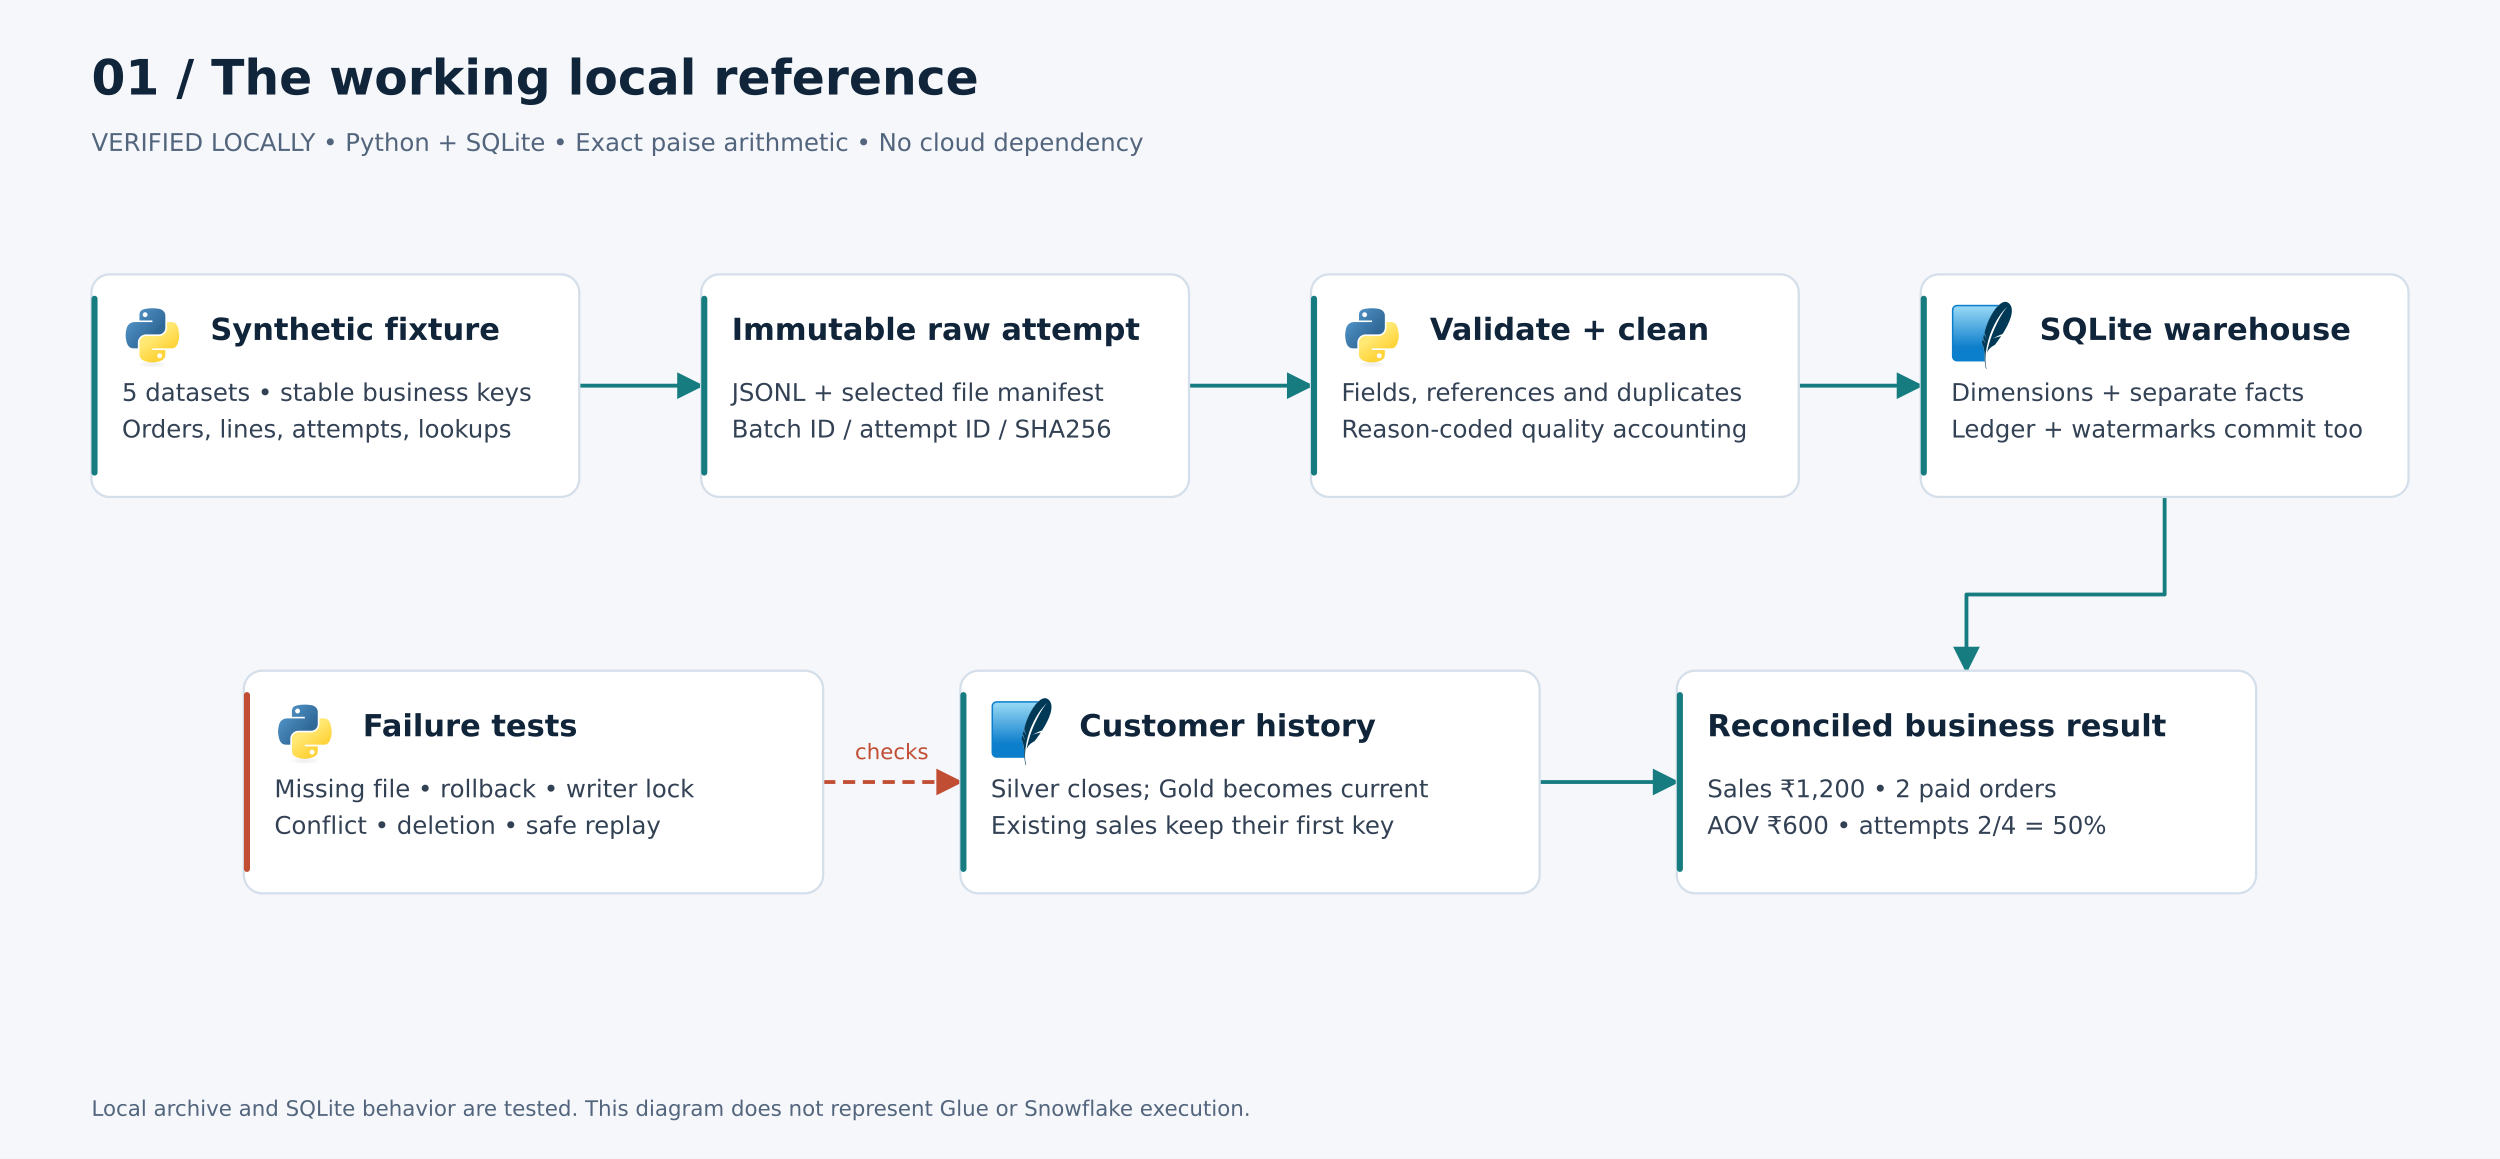
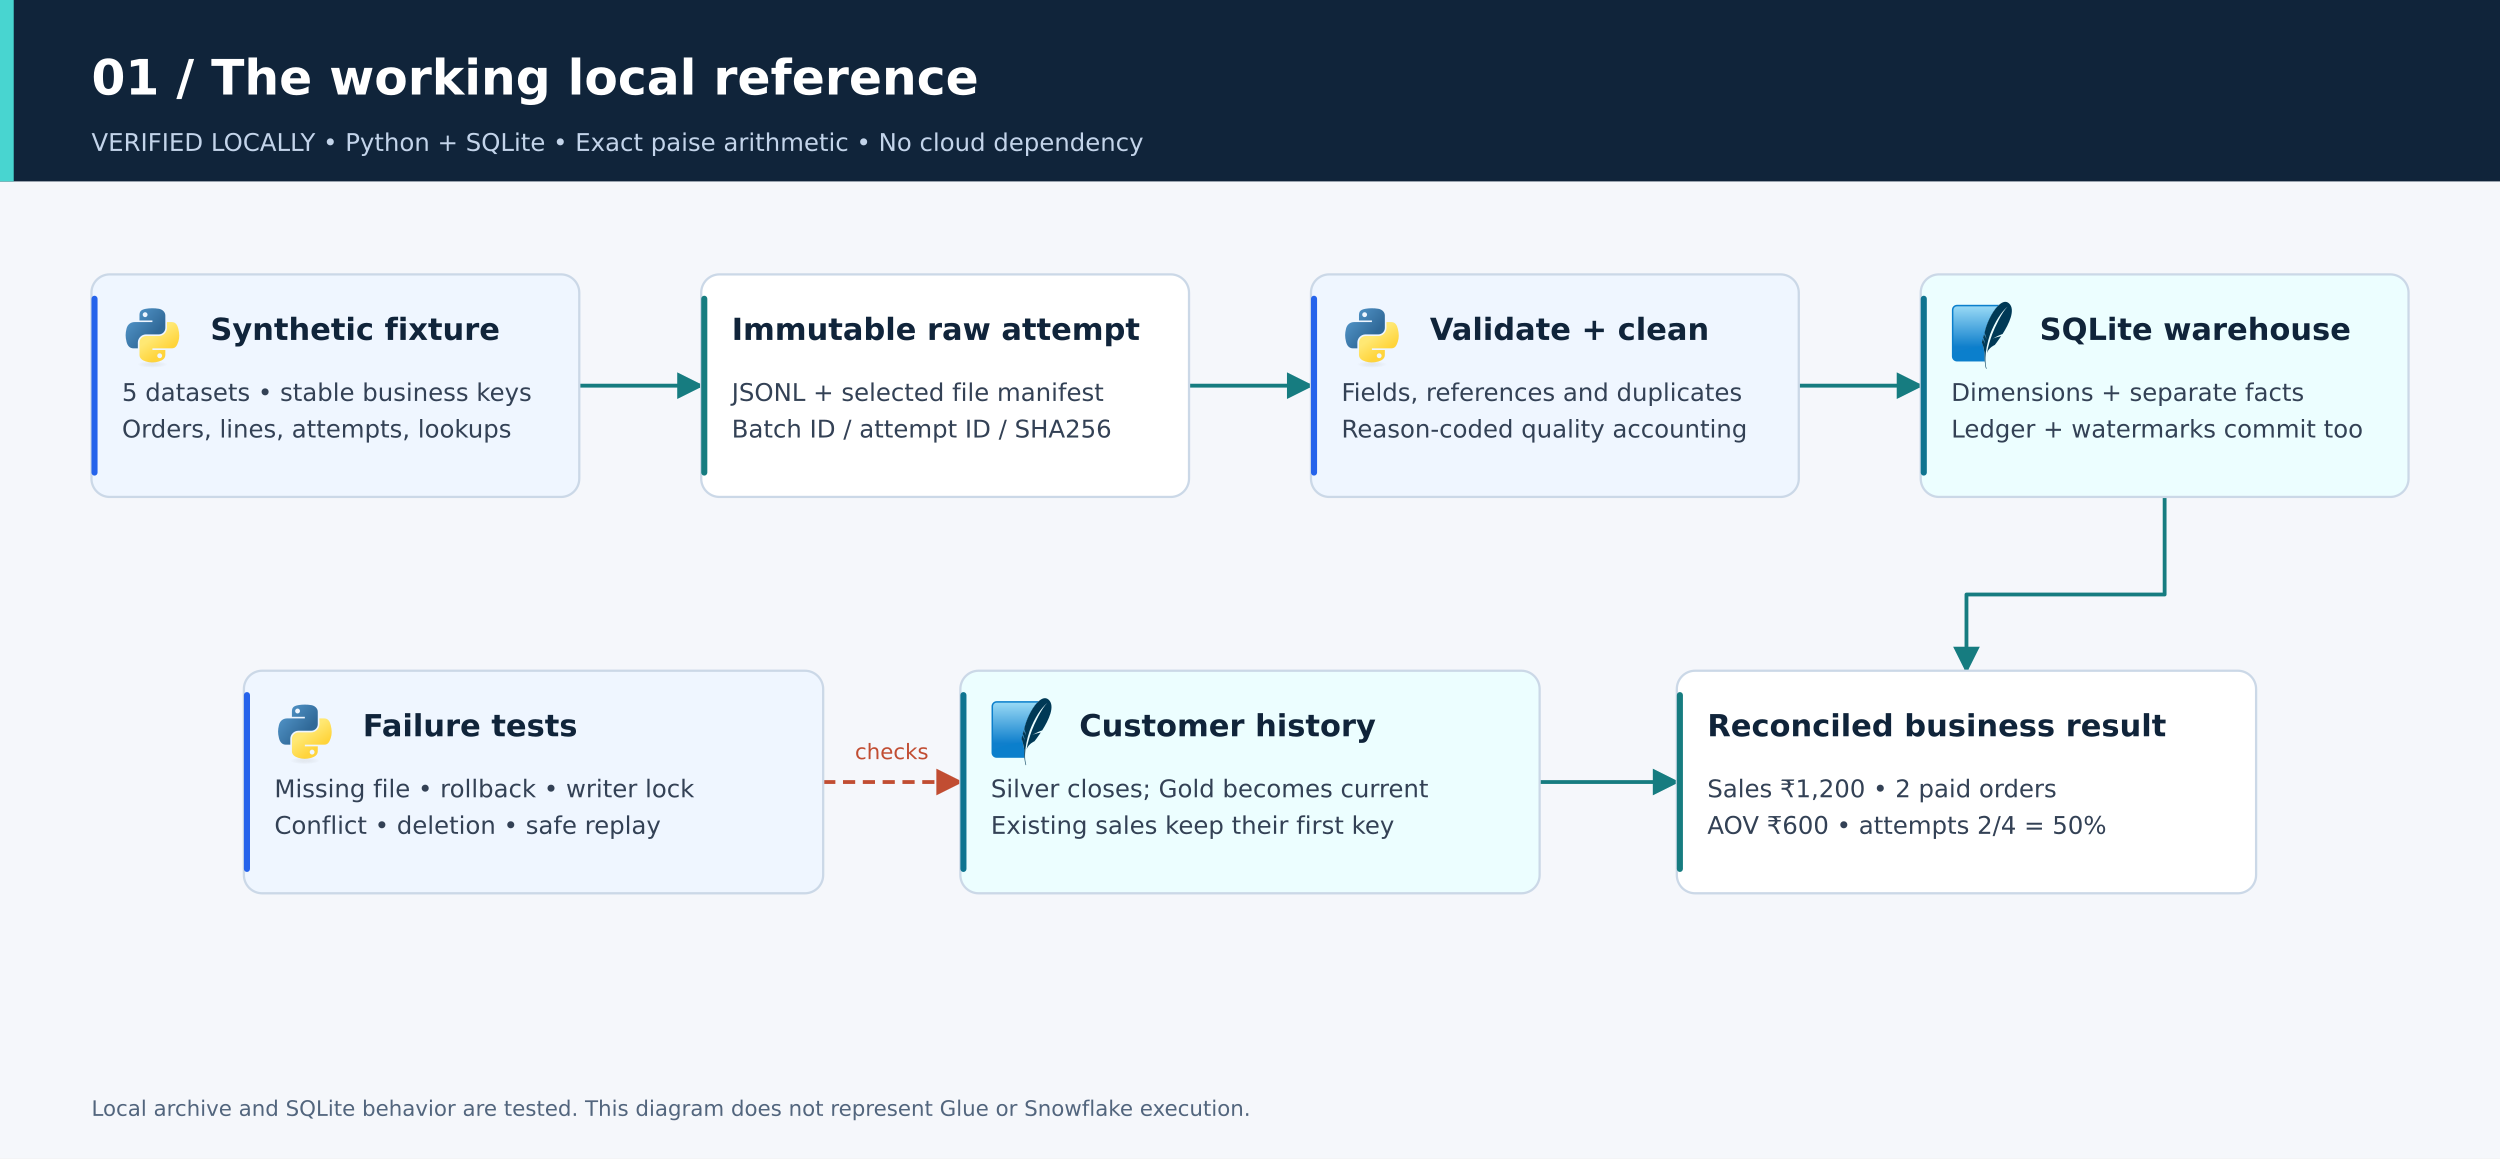
<svg xmlns="http://www.w3.org/2000/svg" width="1640" height="760" viewBox="0 0 1640 760" role="img" aria-labelledby="title desc">
  <rect width="100%" height="100%" fill="#F5F7FB" />
  <defs>
    <marker id="arrow-data" viewBox="0 0 10 10" refX="9" refY="5" markerWidth="7" markerHeight="7" orient="auto-start-reverse">
      <path d="M 0 0 L 10 5 L 0 10 z" fill="#167C80" />
    </marker>
    <marker id="arrow-control" viewBox="0 0 10 10" refX="9" refY="5" markerWidth="7" markerHeight="7" orient="auto-start-reverse">
      <path d="M 0 0 L 10 5 L 0 10 z" fill="#7555BC" />
    </marker>
    <marker id="arrow-failure" viewBox="0 0 10 10" refX="9" refY="5" markerWidth="7" markerHeight="7" orient="auto-start-reverse">
      <path d="M 0 0 L 10 5 L 0 10 z" fill="#C14D32" />
    </marker>
    <marker id="arrow-proposed" viewBox="0 0 10 10" refX="9" refY="5" markerWidth="7" markerHeight="7" orient="auto-start-reverse">
      <path d="M 0 0 L 10 5 L 0 10 z" fill="#A66C08" />
    </marker>
  </defs>
-   <text x="60" y="62" font-family="DejaVu Sans, Arial, sans-serif" font-size="32" fill="#10243A" font-weight="bold" text-anchor="start">01 / The working local reference</text>
-   <text x="60" y="99" font-family="DejaVu Sans, Arial, sans-serif" font-size="16" fill="#52657D" font-weight="normal" text-anchor="start">VERIFIED LOCALLY  •  Python + SQLite  •  Exact paise arithmetic  •  No cloud dependency</text>
+   <rect width="1640" height="119" fill="#10243A" />
+   <rect width="9" height="119" fill="#48D5D0" />
+   <text x="60" y="62" font-family="DejaVu Sans, Arial, sans-serif" font-size="32" fill="#FFFFFF" font-weight="bold" text-anchor="start">01 / The working local reference</text>
+   <text x="60" y="99" font-family="DejaVu Sans, Arial, sans-serif" font-size="16" fill="#C3D4EA" font-weight="normal" text-anchor="start">VERIFIED LOCALLY  •  Python + SQLite  •  Exact paise arithmetic  •  No cloud dependency</text>
  <polyline points="380,253.0 460,253.0" fill="none" stroke="#167C80" stroke-width="2.5" marker-end="url(#arrow-data)" stroke-linejoin="round" />
  <polyline points="780,253.0 860,253.0" fill="none" stroke="#167C80" stroke-width="2.5" marker-end="url(#arrow-data)" stroke-linejoin="round" />
  <polyline points="1180,253.0 1260,253.0" fill="none" stroke="#167C80" stroke-width="2.5" marker-end="url(#arrow-data)" stroke-linejoin="round" />
  <polyline points="1420.0,326 1420,390 1290,390 1290.0,440" fill="none" stroke="#167C80" stroke-width="2.5" marker-end="url(#arrow-data)" stroke-linejoin="round" />
  <polyline points="1010,513.0 1100,513.0" fill="none" stroke="#167C80" stroke-width="2.5" marker-end="url(#arrow-data)" stroke-linejoin="round" />
  <polyline points="540,513.0 630,513.0" fill="none" stroke="#C14D32" stroke-width="2.5" marker-end="url(#arrow-failure)" stroke-linejoin="round" stroke-dasharray="8 5" />
  <text x="585" y="498" font-family="DejaVu Sans, Arial, sans-serif" font-size="14" fill="#C14D32" font-weight="normal" text-anchor="middle">checks</text>
-   <rect x="60" y="180" width="320" height="146" rx="12" fill="#FFFFFF" stroke="#D5DFEA" stroke-width="1.5" />
-   <rect x="60" y="194" width="4" height="118" rx="2" fill="#167C80" />
+   <rect x="60" y="180" width="320" height="146" rx="12" fill="#EFF6FF" stroke="#CBD8E7" stroke-width="1.5" />
+   <rect x="60" y="194" width="4" height="118" rx="2" fill="#2563EB" />
  <svg viewBox="0 0 128 128" x="78" y="198" width="44" height="44">
    <linearGradient id="fixture-python-original-a" gradientUnits="userSpaceOnUse" x1="70.252" y1="1237.476" x2="170.659" y2="1151.089" gradientTransform="matrix(.563 0 0 -.568 -29.215 707.817)">
      <stop offset="0" stop-color="#5A9FD4" />
      <stop offset="1" stop-color="#306998" />
    </linearGradient>
    <linearGradient id="fixture-python-original-b" gradientUnits="userSpaceOnUse" x1="209.474" y1="1098.811" x2="173.62" y2="1149.537" gradientTransform="matrix(.563 0 0 -.568 -29.215 707.817)">
      <stop offset="0" stop-color="#FFD43B" />
      <stop offset="1" stop-color="#FFE873" />
    </linearGradient>
    <path fill="url(#fixture-python-original-a)" d="M63.391 1.988c-4.222.02-8.252.379-11.8 1.007-10.45 1.846-12.346 5.71-12.346 12.837v9.411h24.693v3.137H29.977c-7.176 0-13.46 4.313-15.426 12.521-2.268 9.405-2.368 15.275 0 25.096 1.755 7.311 5.947 12.519 13.124 12.519h8.491V67.234c0-8.151 7.051-15.34 15.426-15.34h24.665c6.866 0 12.346-5.654 12.346-12.548V15.833c0-6.693-5.646-11.72-12.346-12.837-4.244-.706-8.645-1.027-12.866-1.008zM50.037 9.557c2.55 0 4.634 2.117 4.634 4.721 0 2.593-2.083 4.69-4.634 4.69-2.56 0-4.633-2.097-4.633-4.69-.001-2.604 2.073-4.721 4.633-4.721z" transform="translate(0 10.26)" />
    <path fill="url(#fixture-python-original-b)" d="M91.682 28.38v10.966c0 8.5-7.208 15.655-15.426 15.655H51.591c-6.756 0-12.346 5.783-12.346 12.549v23.515c0 6.691 5.818 10.628 12.346 12.547 7.816 2.297 15.312 2.713 24.665 0 6.216-1.801 12.346-5.423 12.346-12.547v-9.412H63.938v-3.138h37.012c7.176 0 9.852-5.005 12.348-12.519 2.578-7.735 2.467-15.174 0-25.096-1.774-7.145-5.161-12.521-12.348-12.521h-9.268zM77.809 87.927c2.561 0 4.634 2.097 4.634 4.692 0 2.602-2.074 4.719-4.634 4.719-2.55 0-4.633-2.117-4.633-4.719 0-2.595 2.083-4.692 4.633-4.692z" transform="translate(0 10.26)" />
    <radialGradient id="fixture-python-original-c" cx="1825.678" cy="444.45" r="26.743" gradientTransform="matrix(0 -.24 -1.055 0 532.979 557.576)" gradientUnits="userSpaceOnUse">
      <stop offset="0" stop-color="#B8B8B8" stop-opacity=".498" />
      <stop offset="1" stop-color="#7F7F7F" stop-opacity="0" />
    </radialGradient>
    <path opacity=".444" fill="url(#fixture-python-original-c)" d="M97.309 119.597c0 3.543-14.816 6.416-33.091 6.416-18.276 0-33.092-2.873-33.092-6.416 0-3.544 14.815-6.417 33.092-6.417 18.275 0 33.091 2.872 33.091 6.417z" />
  </svg>
  <text x="138" y="223" font-family="DejaVu Sans, Arial, sans-serif" font-size="20" fill="#10243A" font-weight="bold" text-anchor="start">Synthetic fixture</text>
  <text x="80" y="263" font-family="DejaVu Sans, Arial, sans-serif" font-size="16" fill="#334155" font-weight="normal" text-anchor="start">5 datasets • stable business keys</text>
  <text x="80" y="287" font-family="DejaVu Sans, Arial, sans-serif" font-size="16" fill="#334155" font-weight="normal" text-anchor="start">Orders, lines, attempts, lookups</text>
-   <rect x="460" y="180" width="320" height="146" rx="12" fill="#FFFFFF" stroke="#D5DFEA" stroke-width="1.5" />
+   <rect x="460" y="180" width="320" height="146" rx="12" fill="#FFFFFF" stroke="#CBD8E7" stroke-width="1.5" />
  <rect x="460" y="194" width="4" height="118" rx="2" fill="#167C80" />
  <text x="480" y="223" font-family="DejaVu Sans, Arial, sans-serif" font-size="20" fill="#10243A" font-weight="bold" text-anchor="start">Immutable raw attempt</text>
  <text x="480" y="263" font-family="DejaVu Sans, Arial, sans-serif" font-size="16" fill="#334155" font-weight="normal" text-anchor="start">JSONL + selected file manifest</text>
  <text x="480" y="287" font-family="DejaVu Sans, Arial, sans-serif" font-size="16" fill="#334155" font-weight="normal" text-anchor="start">Batch ID / attempt ID / SHA256</text>
-   <rect x="860" y="180" width="320" height="146" rx="12" fill="#FFFFFF" stroke="#D5DFEA" stroke-width="1.5" />
-   <rect x="860" y="194" width="4" height="118" rx="2" fill="#167C80" />
+   <rect x="860" y="180" width="320" height="146" rx="12" fill="#EFF6FF" stroke="#CBD8E7" stroke-width="1.5" />
+   <rect x="860" y="194" width="4" height="118" rx="2" fill="#2563EB" />
  <svg viewBox="0 0 128 128" x="878" y="198" width="44" height="44">
    <linearGradient id="quality-python-original-a" gradientUnits="userSpaceOnUse" x1="70.252" y1="1237.476" x2="170.659" y2="1151.089" gradientTransform="matrix(.563 0 0 -.568 -29.215 707.817)">
      <stop offset="0" stop-color="#5A9FD4" />
      <stop offset="1" stop-color="#306998" />
    </linearGradient>
    <linearGradient id="quality-python-original-b" gradientUnits="userSpaceOnUse" x1="209.474" y1="1098.811" x2="173.62" y2="1149.537" gradientTransform="matrix(.563 0 0 -.568 -29.215 707.817)">
      <stop offset="0" stop-color="#FFD43B" />
      <stop offset="1" stop-color="#FFE873" />
    </linearGradient>
    <path fill="url(#quality-python-original-a)" d="M63.391 1.988c-4.222.02-8.252.379-11.8 1.007-10.45 1.846-12.346 5.71-12.346 12.837v9.411h24.693v3.137H29.977c-7.176 0-13.46 4.313-15.426 12.521-2.268 9.405-2.368 15.275 0 25.096 1.755 7.311 5.947 12.519 13.124 12.519h8.491V67.234c0-8.151 7.051-15.34 15.426-15.34h24.665c6.866 0 12.346-5.654 12.346-12.548V15.833c0-6.693-5.646-11.72-12.346-12.837-4.244-.706-8.645-1.027-12.866-1.008zM50.037 9.557c2.55 0 4.634 2.117 4.634 4.721 0 2.593-2.083 4.69-4.634 4.69-2.56 0-4.633-2.097-4.633-4.69-.001-2.604 2.073-4.721 4.633-4.721z" transform="translate(0 10.26)" />
    <path fill="url(#quality-python-original-b)" d="M91.682 28.38v10.966c0 8.5-7.208 15.655-15.426 15.655H51.591c-6.756 0-12.346 5.783-12.346 12.549v23.515c0 6.691 5.818 10.628 12.346 12.547 7.816 2.297 15.312 2.713 24.665 0 6.216-1.801 12.346-5.423 12.346-12.547v-9.412H63.938v-3.138h37.012c7.176 0 9.852-5.005 12.348-12.519 2.578-7.735 2.467-15.174 0-25.096-1.774-7.145-5.161-12.521-12.348-12.521h-9.268zM77.809 87.927c2.561 0 4.634 2.097 4.634 4.692 0 2.602-2.074 4.719-4.634 4.719-2.55 0-4.633-2.117-4.633-4.719 0-2.595 2.083-4.692 4.633-4.692z" transform="translate(0 10.26)" />
    <radialGradient id="quality-python-original-c" cx="1825.678" cy="444.45" r="26.743" gradientTransform="matrix(0 -.24 -1.055 0 532.979 557.576)" gradientUnits="userSpaceOnUse">
      <stop offset="0" stop-color="#B8B8B8" stop-opacity=".498" />
      <stop offset="1" stop-color="#7F7F7F" stop-opacity="0" />
    </radialGradient>
    <path opacity=".444" fill="url(#quality-python-original-c)" d="M97.309 119.597c0 3.543-14.816 6.416-33.091 6.416-18.276 0-33.092-2.873-33.092-6.416 0-3.544 14.815-6.417 33.092-6.417 18.275 0 33.091 2.872 33.091 6.417z" />
  </svg>
  <text x="938" y="223" font-family="DejaVu Sans, Arial, sans-serif" font-size="20" fill="#10243A" font-weight="bold" text-anchor="start">Validate + clean</text>
  <text x="880" y="263" font-family="DejaVu Sans, Arial, sans-serif" font-size="16" fill="#334155" font-weight="normal" text-anchor="start">Fields, references and duplicates</text>
  <text x="880" y="287" font-family="DejaVu Sans, Arial, sans-serif" font-size="16" fill="#334155" font-weight="normal" text-anchor="start">Reason-coded quality accounting</text>
-   <rect x="1260" y="180" width="320" height="146" rx="12" fill="#FFFFFF" stroke="#D5DFEA" stroke-width="1.5" />
-   <rect x="1260" y="194" width="4" height="118" rx="2" fill="#167C80" />
+   <rect x="1260" y="180" width="320" height="146" rx="12" fill="#ECFEFF" stroke="#CBD8E7" stroke-width="1.5" />
+   <rect x="1260" y="194" width="4" height="118" rx="2" fill="#0E7490" />
  <svg viewBox="0 0 128 128" x="1278" y="198" width="44" height="44">
    <defs>
      <linearGradient id="db-sqlite-original-a" x1="-15.615" x2="-6.741" y1="-9.108" y2="-9.108" gradientTransform="rotate(90 -90.486 64.634) scale(9.2712)" gradientUnits="userSpaceOnUse">
        <stop stop-color="#95d7f4" offset="0" />
        <stop stop-color="#0f7fcc" offset=".92" />
        <stop stop-color="#0f7fcc" offset="1" />
      </linearGradient>
    </defs>
    <path d="M69.5 99.176c-.059-.73-.094-1.2-.094-1.2S67.2 83.087 64.57 78.642c-.414-.707.043-3.594 1.207-7.88.68 1.169 3.54 6.192 4.118 7.81.648 1.824.78 2.347.78 2.347s-1.57-8.082-4.144-12.797a162.286 162.286 0 012.004-6.265c.973 1.71 3.313 5.859 3.828 7.3.102.293.192.543.27.774.023-.137.05-.274.074-.414-.59-2.504-1.75-6.86-3.336-10.082 3.52-18.328 15.531-42.824 27.84-53.754H16.9c-5.387 0-9.789 4.406-9.789 9.789v88.57c0 5.383 4.406 9.789 9.79 9.789h52.897a118.657 118.657 0 01-.297-14.652" fill="#0b7fcc" />
    <path d="M65.777 70.762c.68 1.168 3.54 6.188 4.117 7.809.649 1.824.781 2.347.781 2.347s-1.57-8.082-4.144-12.797a164.535 164.535 0 012.004-6.27c.887 1.567 2.922 5.169 3.652 6.872l.082-.961c-.648-2.496-1.633-5.766-2.898-8.328 3.242-16.871 13.68-38.97 24.926-50.898H16.899a6.94 6.94 0 00-6.934 6.933v82.11c17.527-6.731 38.664-12.88 56.855-12.614-.672-2.605-1.441-4.96-2.25-6.324-.414-.707.043-3.597 1.207-7.879" fill="url(#db-sqlite-original-a)" />
    <path d="M115.95 2.781c-5.5-4.906-12.164-2.933-18.734 2.899a44.347 44.347 0 00-2.914 2.859c-11.25 11.926-21.684 34.023-24.926 50.895 1.262 2.563 2.25 5.832 2.894 8.328.168.64.32 1.242.442 1.754.285 1.207.437 1.996.437 1.996s-.101-.383-.515-1.582c-.078-.23-.168-.484-.27-.773-.043-.125-.105-.274-.172-.434-.734-1.703-2.765-5.305-3.656-6.867-.762 2.25-1.437 4.36-2.004 6.265 2.578 4.715 4.149 12.797 4.149 12.797s-.137-.523-.782-2.347c-.578-1.621-3.441-6.64-4.117-7.809-1.164 4.281-1.625 7.172-1.207 7.88.809 1.362 1.574 3.722 2.25 6.323 1.524 5.867 2.586 13.012 2.586 13.012s.031.469.094 1.2a118.653 118.653 0 00.297 14.651c.504 6.11 1.453 11.363 2.664 14.172l.828-.449c-1.781-5.535-2.504-12.793-2.188-21.156.48-12.793 3.422-28.215 8.856-44.289 9.191-24.27 21.938-43.738 33.602-53.035-10.633 9.602-25.023 40.684-29.332 52.195-4.82 12.891-8.238 24.984-10.301 36.574 3.55-10.863 15.047-15.53 15.047-15.53s5.637-6.958 12.227-16.888c-3.95.903-10.43 2.442-12.598 3.352-3.2 1.344-4.067 1.8-4.067 1.8s10.371-6.312 19.27-9.171c12.234-19.27 25.562-46.648 12.141-58.621" fill="#003956" />
  </svg>
  <text x="1338" y="223" font-family="DejaVu Sans, Arial, sans-serif" font-size="20" fill="#10243A" font-weight="bold" text-anchor="start">SQLite warehouse</text>
  <text x="1280" y="263" font-family="DejaVu Sans, Arial, sans-serif" font-size="16" fill="#334155" font-weight="normal" text-anchor="start">Dimensions + separate facts</text>
  <text x="1280" y="287" font-family="DejaVu Sans, Arial, sans-serif" font-size="16" fill="#334155" font-weight="normal" text-anchor="start">Ledger + watermarks commit too</text>
-   <rect x="160" y="440" width="380" height="146" rx="12" fill="#FFFFFF" stroke="#D5DFEA" stroke-width="1.5" />
-   <rect x="160" y="454" width="4" height="118" rx="2" fill="#C14D32" />
+   <rect x="160" y="440" width="380" height="146" rx="12" fill="#EFF6FF" stroke="#CBD8E7" stroke-width="1.5" />
+   <rect x="160" y="454" width="4" height="118" rx="2" fill="#2563EB" />
  <svg viewBox="0 0 128 128" x="178" y="458" width="44" height="44">
    <linearGradient id="tests-python-original-a" gradientUnits="userSpaceOnUse" x1="70.252" y1="1237.476" x2="170.659" y2="1151.089" gradientTransform="matrix(.563 0 0 -.568 -29.215 707.817)">
      <stop offset="0" stop-color="#5A9FD4" />
      <stop offset="1" stop-color="#306998" />
    </linearGradient>
    <linearGradient id="tests-python-original-b" gradientUnits="userSpaceOnUse" x1="209.474" y1="1098.811" x2="173.62" y2="1149.537" gradientTransform="matrix(.563 0 0 -.568 -29.215 707.817)">
      <stop offset="0" stop-color="#FFD43B" />
      <stop offset="1" stop-color="#FFE873" />
    </linearGradient>
    <path fill="url(#tests-python-original-a)" d="M63.391 1.988c-4.222.02-8.252.379-11.8 1.007-10.45 1.846-12.346 5.71-12.346 12.837v9.411h24.693v3.137H29.977c-7.176 0-13.46 4.313-15.426 12.521-2.268 9.405-2.368 15.275 0 25.096 1.755 7.311 5.947 12.519 13.124 12.519h8.491V67.234c0-8.151 7.051-15.34 15.426-15.34h24.665c6.866 0 12.346-5.654 12.346-12.548V15.833c0-6.693-5.646-11.72-12.346-12.837-4.244-.706-8.645-1.027-12.866-1.008zM50.037 9.557c2.55 0 4.634 2.117 4.634 4.721 0 2.593-2.083 4.69-4.634 4.69-2.56 0-4.633-2.097-4.633-4.69-.001-2.604 2.073-4.721 4.633-4.721z" transform="translate(0 10.26)" />
    <path fill="url(#tests-python-original-b)" d="M91.682 28.38v10.966c0 8.5-7.208 15.655-15.426 15.655H51.591c-6.756 0-12.346 5.783-12.346 12.549v23.515c0 6.691 5.818 10.628 12.346 12.547 7.816 2.297 15.312 2.713 24.665 0 6.216-1.801 12.346-5.423 12.346-12.547v-9.412H63.938v-3.138h37.012c7.176 0 9.852-5.005 12.348-12.519 2.578-7.735 2.467-15.174 0-25.096-1.774-7.145-5.161-12.521-12.348-12.521h-9.268zM77.809 87.927c2.561 0 4.634 2.097 4.634 4.692 0 2.602-2.074 4.719-4.634 4.719-2.55 0-4.633-2.117-4.633-4.719 0-2.595 2.083-4.692 4.633-4.692z" transform="translate(0 10.26)" />
    <radialGradient id="tests-python-original-c" cx="1825.678" cy="444.45" r="26.743" gradientTransform="matrix(0 -.24 -1.055 0 532.979 557.576)" gradientUnits="userSpaceOnUse">
      <stop offset="0" stop-color="#B8B8B8" stop-opacity=".498" />
      <stop offset="1" stop-color="#7F7F7F" stop-opacity="0" />
    </radialGradient>
    <path opacity=".444" fill="url(#tests-python-original-c)" d="M97.309 119.597c0 3.543-14.816 6.416-33.091 6.416-18.276 0-33.092-2.873-33.092-6.416 0-3.544 14.815-6.417 33.092-6.417 18.275 0 33.091 2.872 33.091 6.417z" />
  </svg>
  <text x="238" y="483" font-family="DejaVu Sans, Arial, sans-serif" font-size="20" fill="#10243A" font-weight="bold" text-anchor="start">Failure tests</text>
  <text x="180" y="523" font-family="DejaVu Sans, Arial, sans-serif" font-size="16" fill="#334155" font-weight="normal" text-anchor="start">Missing file • rollback • writer lock</text>
  <text x="180" y="547" font-family="DejaVu Sans, Arial, sans-serif" font-size="16" fill="#334155" font-weight="normal" text-anchor="start">Conflict • deletion • safe replay</text>
-   <rect x="630" y="440" width="380" height="146" rx="12" fill="#FFFFFF" stroke="#D5DFEA" stroke-width="1.5" />
-   <rect x="630" y="454" width="4" height="118" rx="2" fill="#167C80" />
+   <rect x="630" y="440" width="380" height="146" rx="12" fill="#ECFEFF" stroke="#CBD8E7" stroke-width="1.5" />
+   <rect x="630" y="454" width="4" height="118" rx="2" fill="#0E7490" />
  <svg viewBox="0 0 128 128" x="648" y="458" width="44" height="44">
    <defs>
      <linearGradient id="history-sqlite-original-a" x1="-15.615" x2="-6.741" y1="-9.108" y2="-9.108" gradientTransform="rotate(90 -90.486 64.634) scale(9.2712)" gradientUnits="userSpaceOnUse">
        <stop stop-color="#95d7f4" offset="0" />
        <stop stop-color="#0f7fcc" offset=".92" />
        <stop stop-color="#0f7fcc" offset="1" />
      </linearGradient>
    </defs>
    <path d="M69.5 99.176c-.059-.73-.094-1.2-.094-1.2S67.2 83.087 64.57 78.642c-.414-.707.043-3.594 1.207-7.88.68 1.169 3.54 6.192 4.118 7.81.648 1.824.78 2.347.78 2.347s-1.57-8.082-4.144-12.797a162.286 162.286 0 012.004-6.265c.973 1.71 3.313 5.859 3.828 7.3.102.293.192.543.27.774.023-.137.05-.274.074-.414-.59-2.504-1.75-6.86-3.336-10.082 3.52-18.328 15.531-42.824 27.84-53.754H16.9c-5.387 0-9.789 4.406-9.789 9.789v88.57c0 5.383 4.406 9.789 9.79 9.789h52.897a118.657 118.657 0 01-.297-14.652" fill="#0b7fcc" />
    <path d="M65.777 70.762c.68 1.168 3.54 6.188 4.117 7.809.649 1.824.781 2.347.781 2.347s-1.57-8.082-4.144-12.797a164.535 164.535 0 012.004-6.27c.887 1.567 2.922 5.169 3.652 6.872l.082-.961c-.648-2.496-1.633-5.766-2.898-8.328 3.242-16.871 13.68-38.97 24.926-50.898H16.899a6.94 6.94 0 00-6.934 6.933v82.11c17.527-6.731 38.664-12.88 56.855-12.614-.672-2.605-1.441-4.96-2.25-6.324-.414-.707.043-3.597 1.207-7.879" fill="url(#history-sqlite-original-a)" />
    <path d="M115.95 2.781c-5.5-4.906-12.164-2.933-18.734 2.899a44.347 44.347 0 00-2.914 2.859c-11.25 11.926-21.684 34.023-24.926 50.895 1.262 2.563 2.25 5.832 2.894 8.328.168.64.32 1.242.442 1.754.285 1.207.437 1.996.437 1.996s-.101-.383-.515-1.582c-.078-.23-.168-.484-.27-.773-.043-.125-.105-.274-.172-.434-.734-1.703-2.765-5.305-3.656-6.867-.762 2.25-1.437 4.36-2.004 6.265 2.578 4.715 4.149 12.797 4.149 12.797s-.137-.523-.782-2.347c-.578-1.621-3.441-6.64-4.117-7.809-1.164 4.281-1.625 7.172-1.207 7.88.809 1.362 1.574 3.722 2.25 6.323 1.524 5.867 2.586 13.012 2.586 13.012s.031.469.094 1.2a118.653 118.653 0 00.297 14.651c.504 6.11 1.453 11.363 2.664 14.172l.828-.449c-1.781-5.535-2.504-12.793-2.188-21.156.48-12.793 3.422-28.215 8.856-44.289 9.191-24.27 21.938-43.738 33.602-53.035-10.633 9.602-25.023 40.684-29.332 52.195-4.82 12.891-8.238 24.984-10.301 36.574 3.55-10.863 15.047-15.53 15.047-15.53s5.637-6.958 12.227-16.888c-3.95.903-10.43 2.442-12.598 3.352-3.2 1.344-4.067 1.8-4.067 1.8s10.371-6.312 19.27-9.171c12.234-19.27 25.562-46.648 12.141-58.621" fill="#003956" />
  </svg>
  <text x="708" y="483" font-family="DejaVu Sans, Arial, sans-serif" font-size="20" fill="#10243A" font-weight="bold" text-anchor="start">Customer history</text>
  <text x="650" y="523" font-family="DejaVu Sans, Arial, sans-serif" font-size="16" fill="#334155" font-weight="normal" text-anchor="start">Silver closes; Gold becomes current</text>
  <text x="650" y="547" font-family="DejaVu Sans, Arial, sans-serif" font-size="16" fill="#334155" font-weight="normal" text-anchor="start">Existing sales keep their first key</text>
-   <rect x="1100" y="440" width="380" height="146" rx="12" fill="#FFFFFF" stroke="#D5DFEA" stroke-width="1.5" />
+   <rect x="1100" y="440" width="380" height="146" rx="12" fill="#FFFFFF" stroke="#CBD8E7" stroke-width="1.5" />
  <rect x="1100" y="454" width="4" height="118" rx="2" fill="#167C80" />
  <text x="1120" y="483" font-family="DejaVu Sans, Arial, sans-serif" font-size="20" fill="#10243A" font-weight="bold" text-anchor="start">Reconciled business result</text>
  <text x="1120" y="523" font-family="DejaVu Sans, Arial, sans-serif" font-size="16" fill="#334155" font-weight="normal" text-anchor="start">Sales ₹1,200 • 2 paid orders</text>
  <text x="1120" y="547" font-family="DejaVu Sans, Arial, sans-serif" font-size="16" fill="#334155" font-weight="normal" text-anchor="start">AOV ₹600 • attempts 2/4 = 50%</text>
  <text x="60" y="732" font-family="DejaVu Sans, Arial, sans-serif" font-size="14" fill="#52657D" font-weight="normal" text-anchor="start">Local archive and SQLite behavior are tested. This diagram does not represent Glue or Snowflake execution.</text>
</svg>
